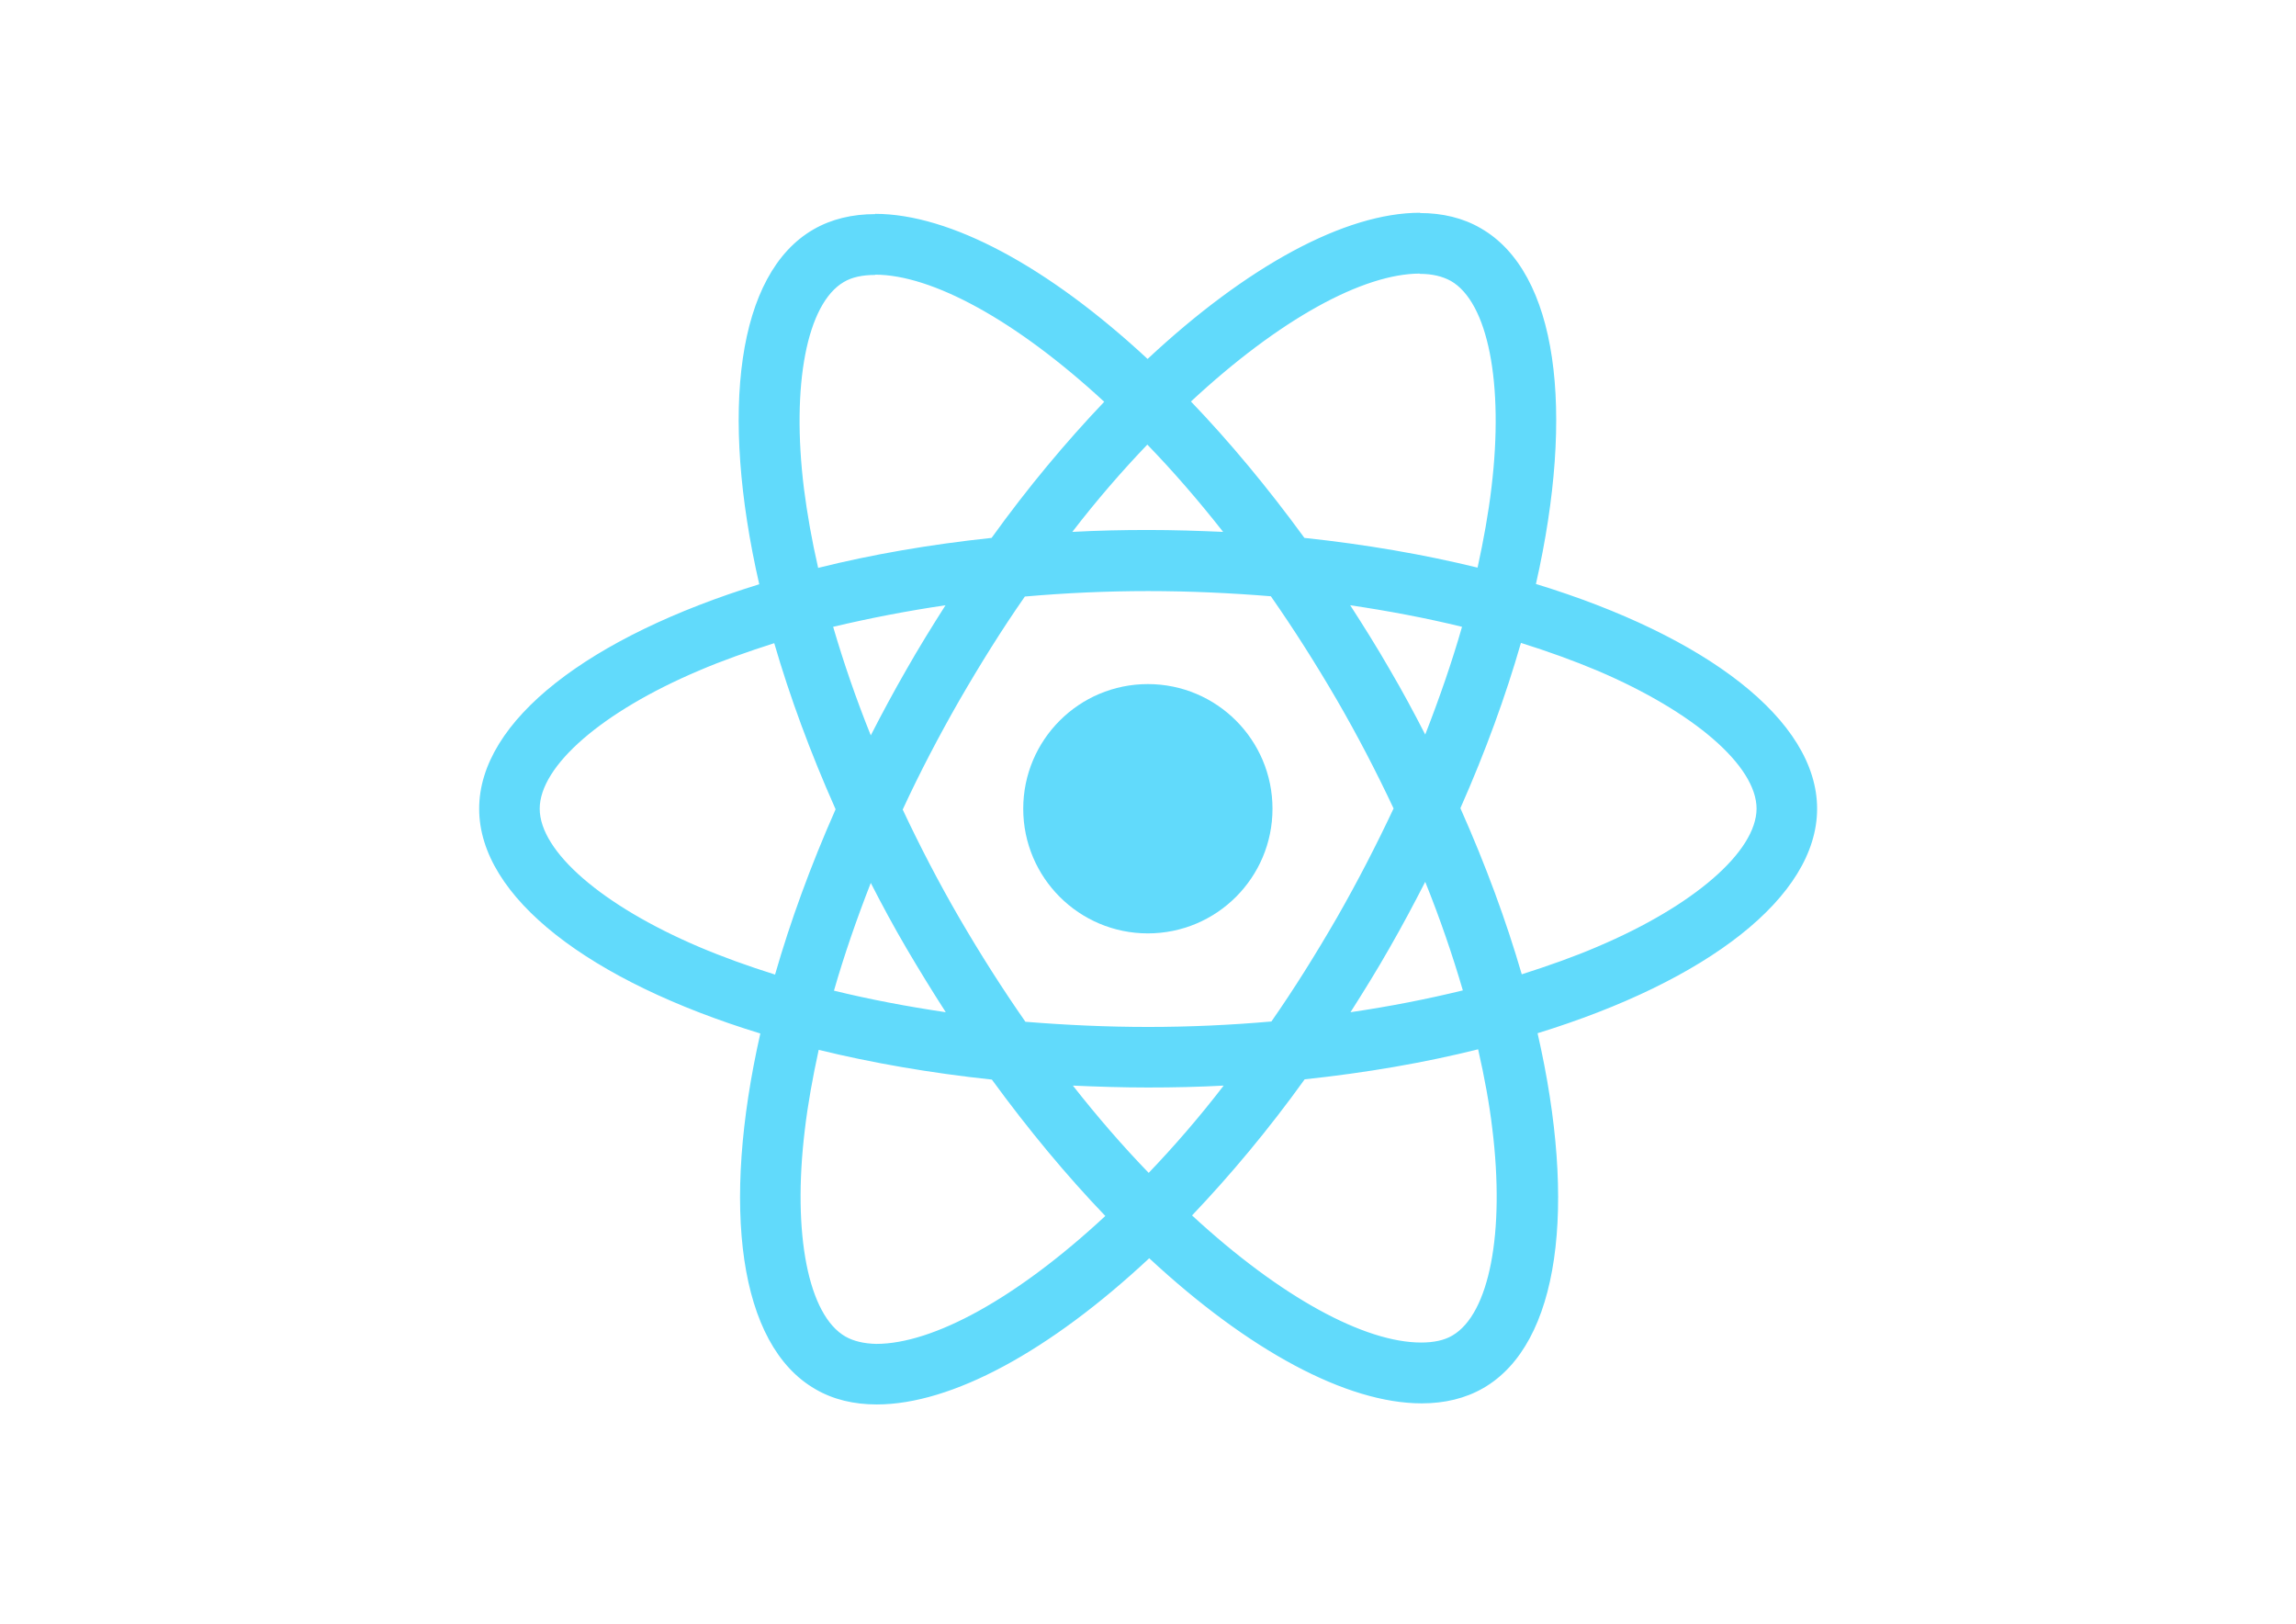
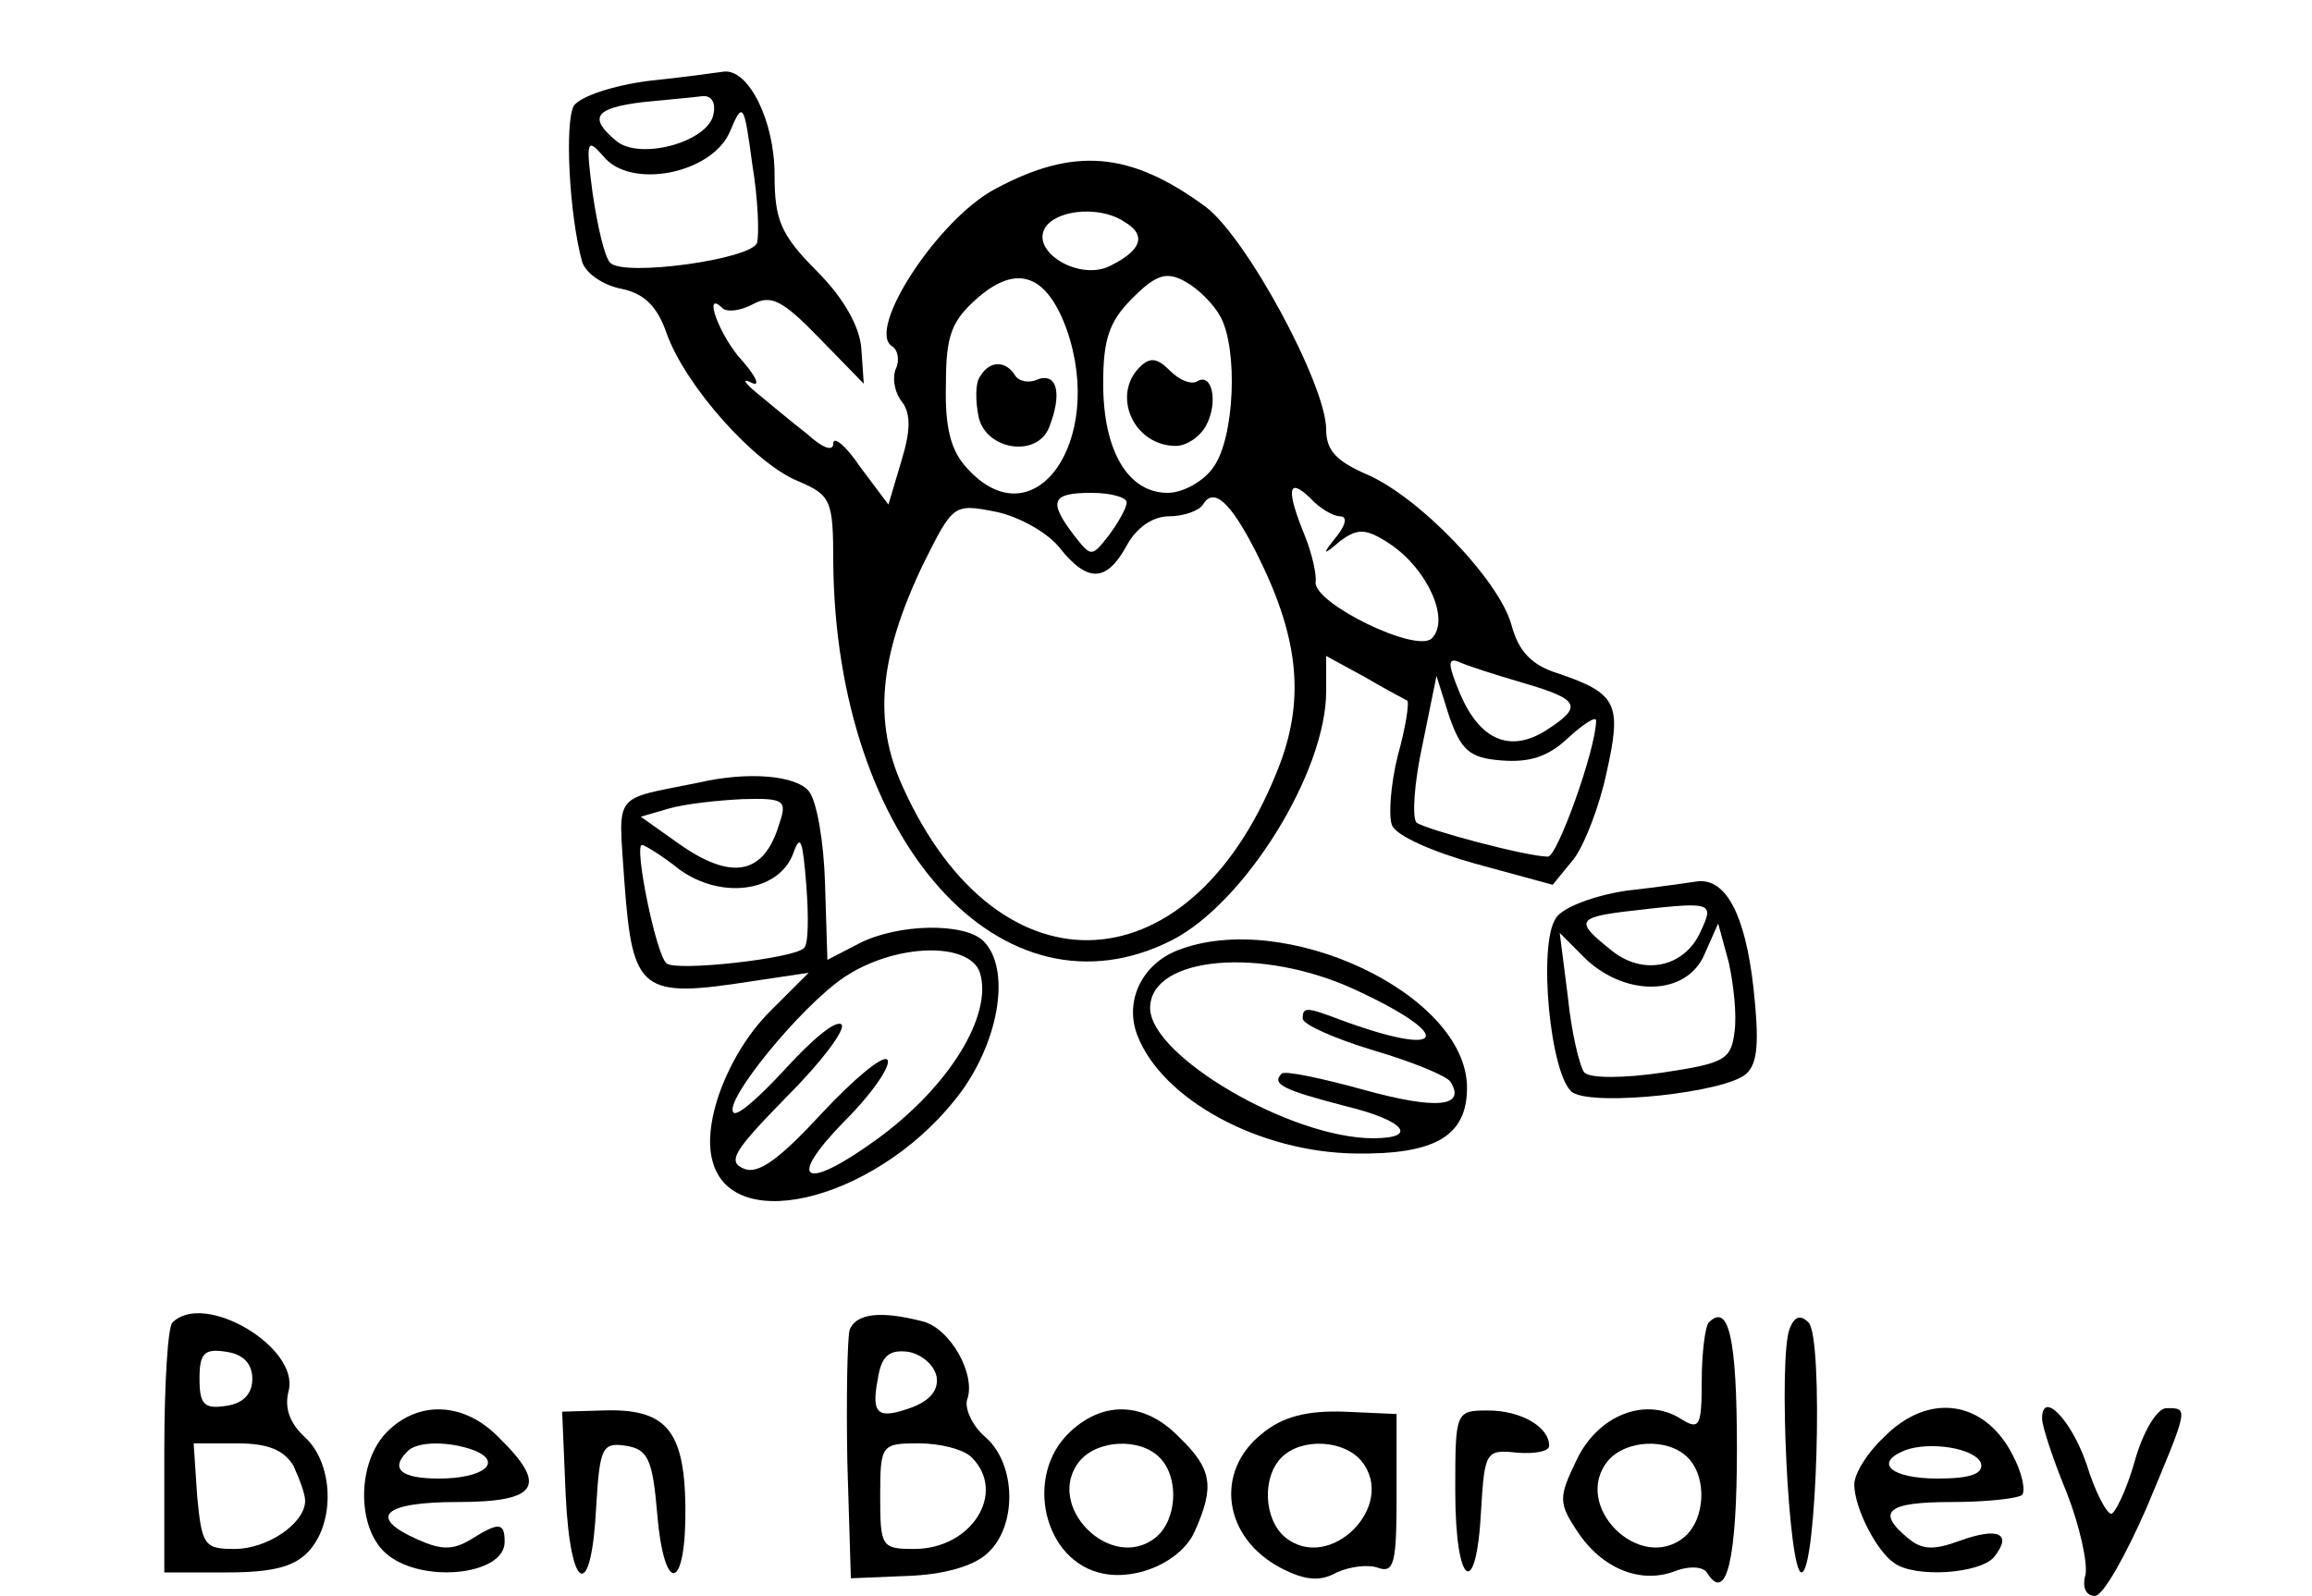
- <svg xmlns="http://www.w3.org/2000/svg" viewBox="0 0 841.9 595.3">
-   <g fill="#61DAFB">
-     <path d="M666.3 296.5c0-32.5-40.7-63.3-103.1-82.4 14.4-63.6 8-114.2-20.2-130.4-6.5-3.8-14.1-5.6-22.4-5.6v22.3c4.6 0 8.3.9 11.4 2.6 13.6 7.8 19.5 37.5 14.9 75.7-1.1 9.4-2.9 19.3-5.1 29.4-19.6-4.8-41-8.5-63.5-10.9-13.5-18.5-27.5-35.3-41.6-50 32.6-30.3 63.2-46.9 84-46.9V78c-27.5 0-63.5 19.6-99.9 53.6-36.4-33.8-72.4-53.2-99.9-53.2v22.3c20.7 0 51.4 16.5 84 46.6-14 14.7-28 31.4-41.3 49.9-22.6 2.4-44 6.1-63.6 11-2.3-10-4-19.7-5.2-29-4.7-38.2 1.1-67.9 14.6-75.8 3-1.8 6.9-2.6 11.5-2.6V78.5c-8.4 0-16 1.8-22.6 5.6-28.1 16.2-34.4 66.7-19.9 130.1-62.2 19.2-102.7 49.9-102.7 82.3 0 32.5 40.7 63.3 103.1 82.4-14.4 63.6-8 114.2 20.2 130.4 6.5 3.8 14.1 5.6 22.5 5.6 27.5 0 63.5-19.6 99.9-53.6 36.4 33.8 72.4 53.2 99.9 53.2 8.4 0 16-1.8 22.6-5.6 28.1-16.2 34.4-66.7 19.9-130.1 62-19.1 102.5-49.9 102.5-82.3zm-130.2-66.7c-3.7 12.9-8.3 26.2-13.5 39.5-4.1-8-8.4-16-13.1-24-4.6-8-9.5-15.8-14.4-23.4 14.2 2.1 27.9 4.7 41 7.9zm-45.8 106.5c-7.8 13.5-15.8 26.3-24.1 38.2-14.9 1.3-30 2-45.2 2-15.1 0-30.2-.7-45-1.9-8.3-11.9-16.4-24.6-24.2-38-7.6-13.1-14.5-26.4-20.8-39.8 6.2-13.4 13.2-26.8 20.7-39.9 7.8-13.5 15.8-26.3 24.1-38.2 14.9-1.3 30-2 45.2-2 15.1 0 30.2.7 45 1.9 8.3 11.9 16.4 24.6 24.2 38 7.6 13.1 14.5 26.4 20.8 39.8-6.3 13.4-13.2 26.8-20.7 39.9zm32.3-13c5.4 13.4 10 26.8 13.8 39.8-13.1 3.2-26.9 5.9-41.2 8 4.9-7.7 9.8-15.6 14.4-23.7 4.6-8 8.9-16.1 13-24.1zM421.2 430c-9.3-9.6-18.6-20.3-27.8-32 9 .4 18.2.7 27.5.7 9.4 0 18.7-.2 27.8-.7-9 11.7-18.3 22.4-27.5 32zm-74.4-58.9c-14.2-2.1-27.9-4.7-41-7.9 3.7-12.9 8.3-26.2 13.5-39.5 4.1 8 8.4 16 13.1 24 4.7 8 9.5 15.8 14.4 23.4zM420.7 163c9.3 9.6 18.6 20.3 27.8 32-9-.4-18.2-.7-27.5-.7-9.4 0-18.7.2-27.8.7 9-11.7 18.3-22.4 27.5-32zm-74 58.9c-4.9 7.7-9.8 15.6-14.4 23.7-4.6 8-8.9 16-13 24-5.4-13.4-10-26.8-13.8-39.8 13.1-3.1 26.9-5.8 41.2-7.9zm-90.5 125.2c-35.4-15.1-58.3-34.9-58.3-50.6 0-15.7 22.9-35.6 58.3-50.6 8.6-3.7 18-7 27.7-10.1 5.7 19.6 13.2 40 22.5 60.9-9.2 20.8-16.6 41.1-22.2 60.6-9.9-3.1-19.3-6.5-28-10.2zM310 490c-13.6-7.8-19.5-37.5-14.9-75.7 1.1-9.4 2.9-19.3 5.1-29.4 19.6 4.8 41 8.5 63.5 10.9 13.5 18.5 27.5 35.3 41.6 50-32.6 30.3-63.2 46.9-84 46.9-4.5-.1-8.3-1-11.3-2.7zm237.2-76.2c4.7 38.2-1.1 67.9-14.6 75.8-3 1.8-6.9 2.6-11.5 2.6-20.7 0-51.4-16.5-84-46.6 14-14.7 28-31.4 41.3-49.9 22.6-2.4 44-6.1 63.6-11 2.3 10.1 4.1 19.8 5.2 29.1zm38.5-66.7c-8.6 3.7-18 7-27.7 10.1-5.7-19.6-13.2-40-22.5-60.9 9.2-20.8 16.6-41.1 22.2-60.6 9.9 3.1 19.3 6.5 28.1 10.2 35.4 15.1 58.3 34.9 58.3 50.6-.1 15.7-23 35.6-58.4 50.6zM320.8 78.4z" />
-     <circle cx="420.9" cy="296.5" r="45.7" />
-     <path d="M520.5 78.1z" />
+ <svg xmlns="http://www.w3.org/2000/svg" version="1.0" width="197pt" height="136pt" viewBox="0 0 197 136" preserveAspectRatio="xMidYMid meet">
+   <g transform="translate(0,136) scale(0.1,-0.1)" fill="#000000" stroke="none">
+     <path d="M552 1291 c-30 -4 -57 -13 -63 -21 -8 -14 -4 -93 7 -133 3 -10 18 -20 33 -23 20 -4 31 -15 39 -38 16 -45 75 -111 112 -126 28 -12 30 -16 30 -69 2 -238 144 -396 289 -322 62 32 131 143 131 212 l0 30 33 -18 c17 -10 34 -19 36 -20 2 -1 -1 -22 -8 -47 -6 -24 -8 -51 -5 -59 3 -9 35 -23 71 -33 l66 -18 18 22 c9 12 22 45 28 74 13 58 9 67 -41 84 -23 7 -34 19 -40 41 -10 38 -79 110 -124 129 -25 11 -34 20 -34 38 0 38 -68 164 -103 190 -64 47 -112 51 -179 15 -49 -26 -110 -120 -88 -134 5 -3 7 -12 3 -20 -3 -9 0 -21 6 -28 7 -10 7 -24 -1 -50 l-11 -37 -24 32 c-12 18 -23 27 -23 20 0 -7 -9 -4 -22 8 -13 10 -32 26 -43 35 -11 9 -13 13 -5 9 8 -4 5 4 -7 18 -20 21 -35 63 -17 45 4 -3 15 -2 26 4 15 8 25 3 56 -29 l38 -39 -2 29 c-1 19 -15 44 -38 67 -31 31 -36 44 -36 82 0 46 -22 90 -43 88 -7 -1 -36 -5 -65 -8z m56 -28 c-4 -24 -63 -40 -83 -23 -24 20 -18 28 23 33 20 2 43 4 50 5 8 1 12 -5 10 -15z m37 -110 c-5 -14 -113 -29 -125 -17 -5 5 -11 32 -15 59 -6 45 -5 48 9 32 23 -29 93 -15 108 21 11 26 12 24 19 -28 5 -30 6 -60 4 -67z m313 18 c19 -11 15 -24 -11 -37 -27 -15 -72 13 -55 34 12 14 47 16 66 3z m-49 -92 c33 -95 -28 -181 -85 -118 -14 15 -19 35 -18 72 0 42 5 54 28 74 33 28 58 19 75 -28z m131 11 c15 -28 12 -103 -6 -128 -8 -12 -26 -22 -39 -22 -34 0 -55 36 -55 93 0 38 5 53 25 73 20 20 29 23 45 14 11 -6 24 -19 30 -30z m102 -170 c6 0 5 -7 -3 -17 -13 -16 -12 -17 3 -4 15 11 22 11 43 -3 31 -21 51 -64 35 -80 -13 -13 -101 30 -99 48 1 6 -3 24 -9 39 -16 39 -15 51 4 33 8 -9 20 -16 26 -16z m-182 12 c0 -5 -7 -17 -15 -28 -15 -19 -15 -19 -30 0 -22 29 -19 36 15 36 17 0 30 -4 30 -8z m110 -42 c36 -71 42 -123 21 -180 -73 -193 -240 -203 -322 -20 -25 55 -20 110 17 188 26 52 26 53 62 46 20 -4 45 -18 55 -31 24 -30 40 -29 57 2 8 15 22 25 36 25 13 0 26 5 29 10 9 15 23 3 45 -40z m228 -112 c48 -14 51 -20 20 -40 -31 -20 -57 -9 -74 31 -10 24 -11 31 -1 27 6 -3 31 -11 55 -18z m-19 -66 c24 -2 40 3 57 19 13 12 24 19 24 15 0 -24 -33 -116 -41 -116 -18 0 -104 23 -112 29 -4 4 -2 34 5 66 l12 59 11 -35 c10 -28 17 -35 44 -37z" />
+     <path d="M835 1039 c-4 -5 -4 -21 -1 -35 7 -28 50 -34 60 -8 11 28 7 46 -9 41 -8 -4 -17 -2 -20 3 -8 13 -22 13 -30 -1z" />
+     <path d="M971 1047 c-24 -24 -5 -67 31 -67 9 0 21 8 26 18 10 19 5 45 -8 37 -5 -3 -15 1 -23 9 -11 11 -17 12 -26 3z" />
+     <path d="M595 693 c-74 -15 -68 -7 -63 -84 7 -95 14 -100 110 -85 l47 7 -33 -33 c-35 -35 -58 -94 -49 -127 17 -67 147 -31 213 60 32 45 41 104 18 127 -16 16 -73 15 -106 -2 l-27 -14 -2 65 c-1 35 -7 71 -14 79 -11 13 -51 17 -94 7z m69 -35 c-13 -44 -41 -49 -87 -16 l-31 22 24 7 c14 4 42 7 63 8 35 1 38 -1 31 -21z m21 -106 c-9 -9 -109 -20 -117 -13 -9 7 -28 101 -21 101 2 0 17 -9 32 -21 36 -26 85 -19 97 14 6 17 8 11 11 -27 2 -26 2 -51 -2 -54z m150 -21 c11 -36 -26 -97 -88 -142 -62 -45 -78 -36 -27 16 24 24 40 48 36 52 -4 4 -29 -17 -56 -46 -36 -39 -54 -52 -66 -47 -15 6 -8 16 36 61 30 30 51 58 47 62 -5 4 -25 -13 -47 -37 -22 -24 -42 -42 -45 -38 -9 9 57 90 94 115 43 29 107 31 116 4z" />
+     <path d="M1386 601 c-27 -4 -54 -14 -60 -23 -16 -22 -5 -136 14 -149 19 -12 131 0 148 16 10 9 11 28 6 74 -7 61 -23 92 -47 90 -7 -1 -34 -5 -61 -8z m63 -35 c-14 -31 -50 -38 -77 -15 -29 23 -28 27 11 32 77 9 78 9 66 -17z m29 -85 c-3 -24 -8 -27 -61 -35 -34 -5 -62 -5 -67 0 -4 5 -11 34 -14 64 l-7 55 23 -23 c35 -32 85 -30 100 4 l12 27 9 -33 c4 -18 7 -44 5 -59z" />
+     <path d="M1003 550 c-30 -12 -45 -43 -34 -72 21 -55 104 -100 186 -101 68 -1 95 15 95 56 0 80 -156 153 -247 117z m153 -34 c86 -40 75 -58 -14 -25 -29 11 -32 11 -32 1 0 -5 27 -17 60 -27 34 -10 63 -22 66 -27 13 -21 -11 -24 -73 -7 -36 10 -69 17 -71 14 -9 -9 2 -14 56 -28 49 -12 61 -27 22 -27 -70 0 -190 70 -190 111 0 44 95 53 176 15z" />
+     <path d="M147 233 c-4 -3 -7 -53 -7 -110 l0 -103 53 0 c40 0 58 5 70 18 23 25 21 75 -3 97 -13 12 -18 25 -14 40 9 37 -72 85 -99 58z m68 -48 c0 -13 -8 -21 -22 -23 -19 -3 -23 1 -23 23 0 22 4 26 23 23 14 -2 22 -10 22 -23z m35 -74 c5 -11 10 -24 10 -30 0 -19 -32 -41 -60 -41 -26 0 -28 3 -32 45 l-3 45 37 0 c27 0 40 -6 48 -19z" />
+     <path d="M724 227 c-2 -7 -3 -58 -2 -113 l3 -99 48 2 c30 1 56 8 68 19 26 23 25 76 -1 99 -12 10 -18 25 -16 32 8 21 -14 61 -38 67 -35 9 -56 7 -62 -7z m74 -40 c2 -11 -5 -20 -20 -26 -30 -11 -36 -7 -30 24 3 20 10 25 26 23 11 -2 22 -11 24 -21z m30 -69 c30 -30 0 -78 -49 -78 -28 0 -29 2 -29 45 0 44 1 45 33 45 18 0 38 -5 45 -12z" />
+     <path d="M1456 233 c-3 -3 -6 -26 -6 -50 0 -39 -2 -42 -18 -32 -30 19 -71 3 -89 -36 -15 -31 -15 -36 1 -60 21 -32 54 -45 83 -34 13 5 25 4 28 -2 16 -25 25 12 25 106 0 95 -7 125 -24 108z m-18 -115 c17 -17 15 -53 -3 -68 -38 -31 -96 27 -65 65 15 18 51 20 68 3z" />
+     <path d="M1525 228 c-10 -25 -1 -208 10 -208 13 0 19 200 6 213 -7 7 -12 5 -16 -5z" />
+     <path d="M330 140 c-26 -26 -26 -81 -2 -103 29 -27 102 -20 102 9 0 17 -5 17 -29 2 -15 -9 -25 -9 -45 0 -43 19 -30 32 34 32 69 0 77 14 35 55 -29 30 -68 32 -95 5z m74 -16 c25 -10 8 -24 -30 -24 -32 0 -42 8 -27 23 8 9 36 9 57 1z" />
+     <path d="M482 86 c4 -84 22 -91 26 -10 3 50 5 55 25 52 19 -3 23 -11 27 -58 6 -71 25 -66 24 7 -1 65 -17 83 -71 81 l-34 -1 3 -71z" />
+     <path d="M912 140 c-40 -37 -23 -111 28 -121 30 -6 67 11 78 36 17 38 15 53 -13 80 -29 30 -64 32 -93 5z m76 -22 c17 -17 15 -53 -3 -68 -38 -31 -96 27 -65 65 15 18 51 20 68 3z" />
+     <path d="M1075 138 c-40 -32 -33 -88 16 -114 21 -11 34 -12 48 -4 11 5 27 7 35 4 14 -5 16 4 16 62 l0 69 -45 2 c-31 1 -52 -4 -70 -19z m85 -23 c31 -38 -27 -96 -65 -65 -18 15 -20 51 -3 68 17 17 53 15 68 -3z" />
+     <path d="M1240 89 c0 -81 18 -94 22 -16 3 50 4 52 31 49 15 -1 27 1 27 6 0 16 -24 30 -52 30 -28 0 -28 -1 -28 -69z" />
+     <path d="M1605 135 c-14 -13 -25 -31 -25 -40 0 -20 19 -57 34 -67 18 -13 73 -9 85 5 16 20 4 26 -29 14 -22 -8 -32 -8 -44 2 -28 23 -18 31 37 31 30 0 56 3 60 6 3 4 0 19 -8 34 -24 47 -72 54 -110 15z m83 -22 c2 -9 -9 -13 -37 -13 -39 0 -55 13 -28 24 21 8 60 2 65 -11z" />
+     <path d="M1740 151 c0 -6 9 -34 21 -63 11 -28 18 -60 16 -70 -3 -10 0 -18 8 -18 7 0 26 34 44 75 36 86 36 85 17 85 -8 0 -20 -20 -27 -45 -7 -25 -17 -45 -20 -45 -4 0 -14 19 -21 42 -13 38 -38 64 -38 39z" />
  </g>
</svg>
